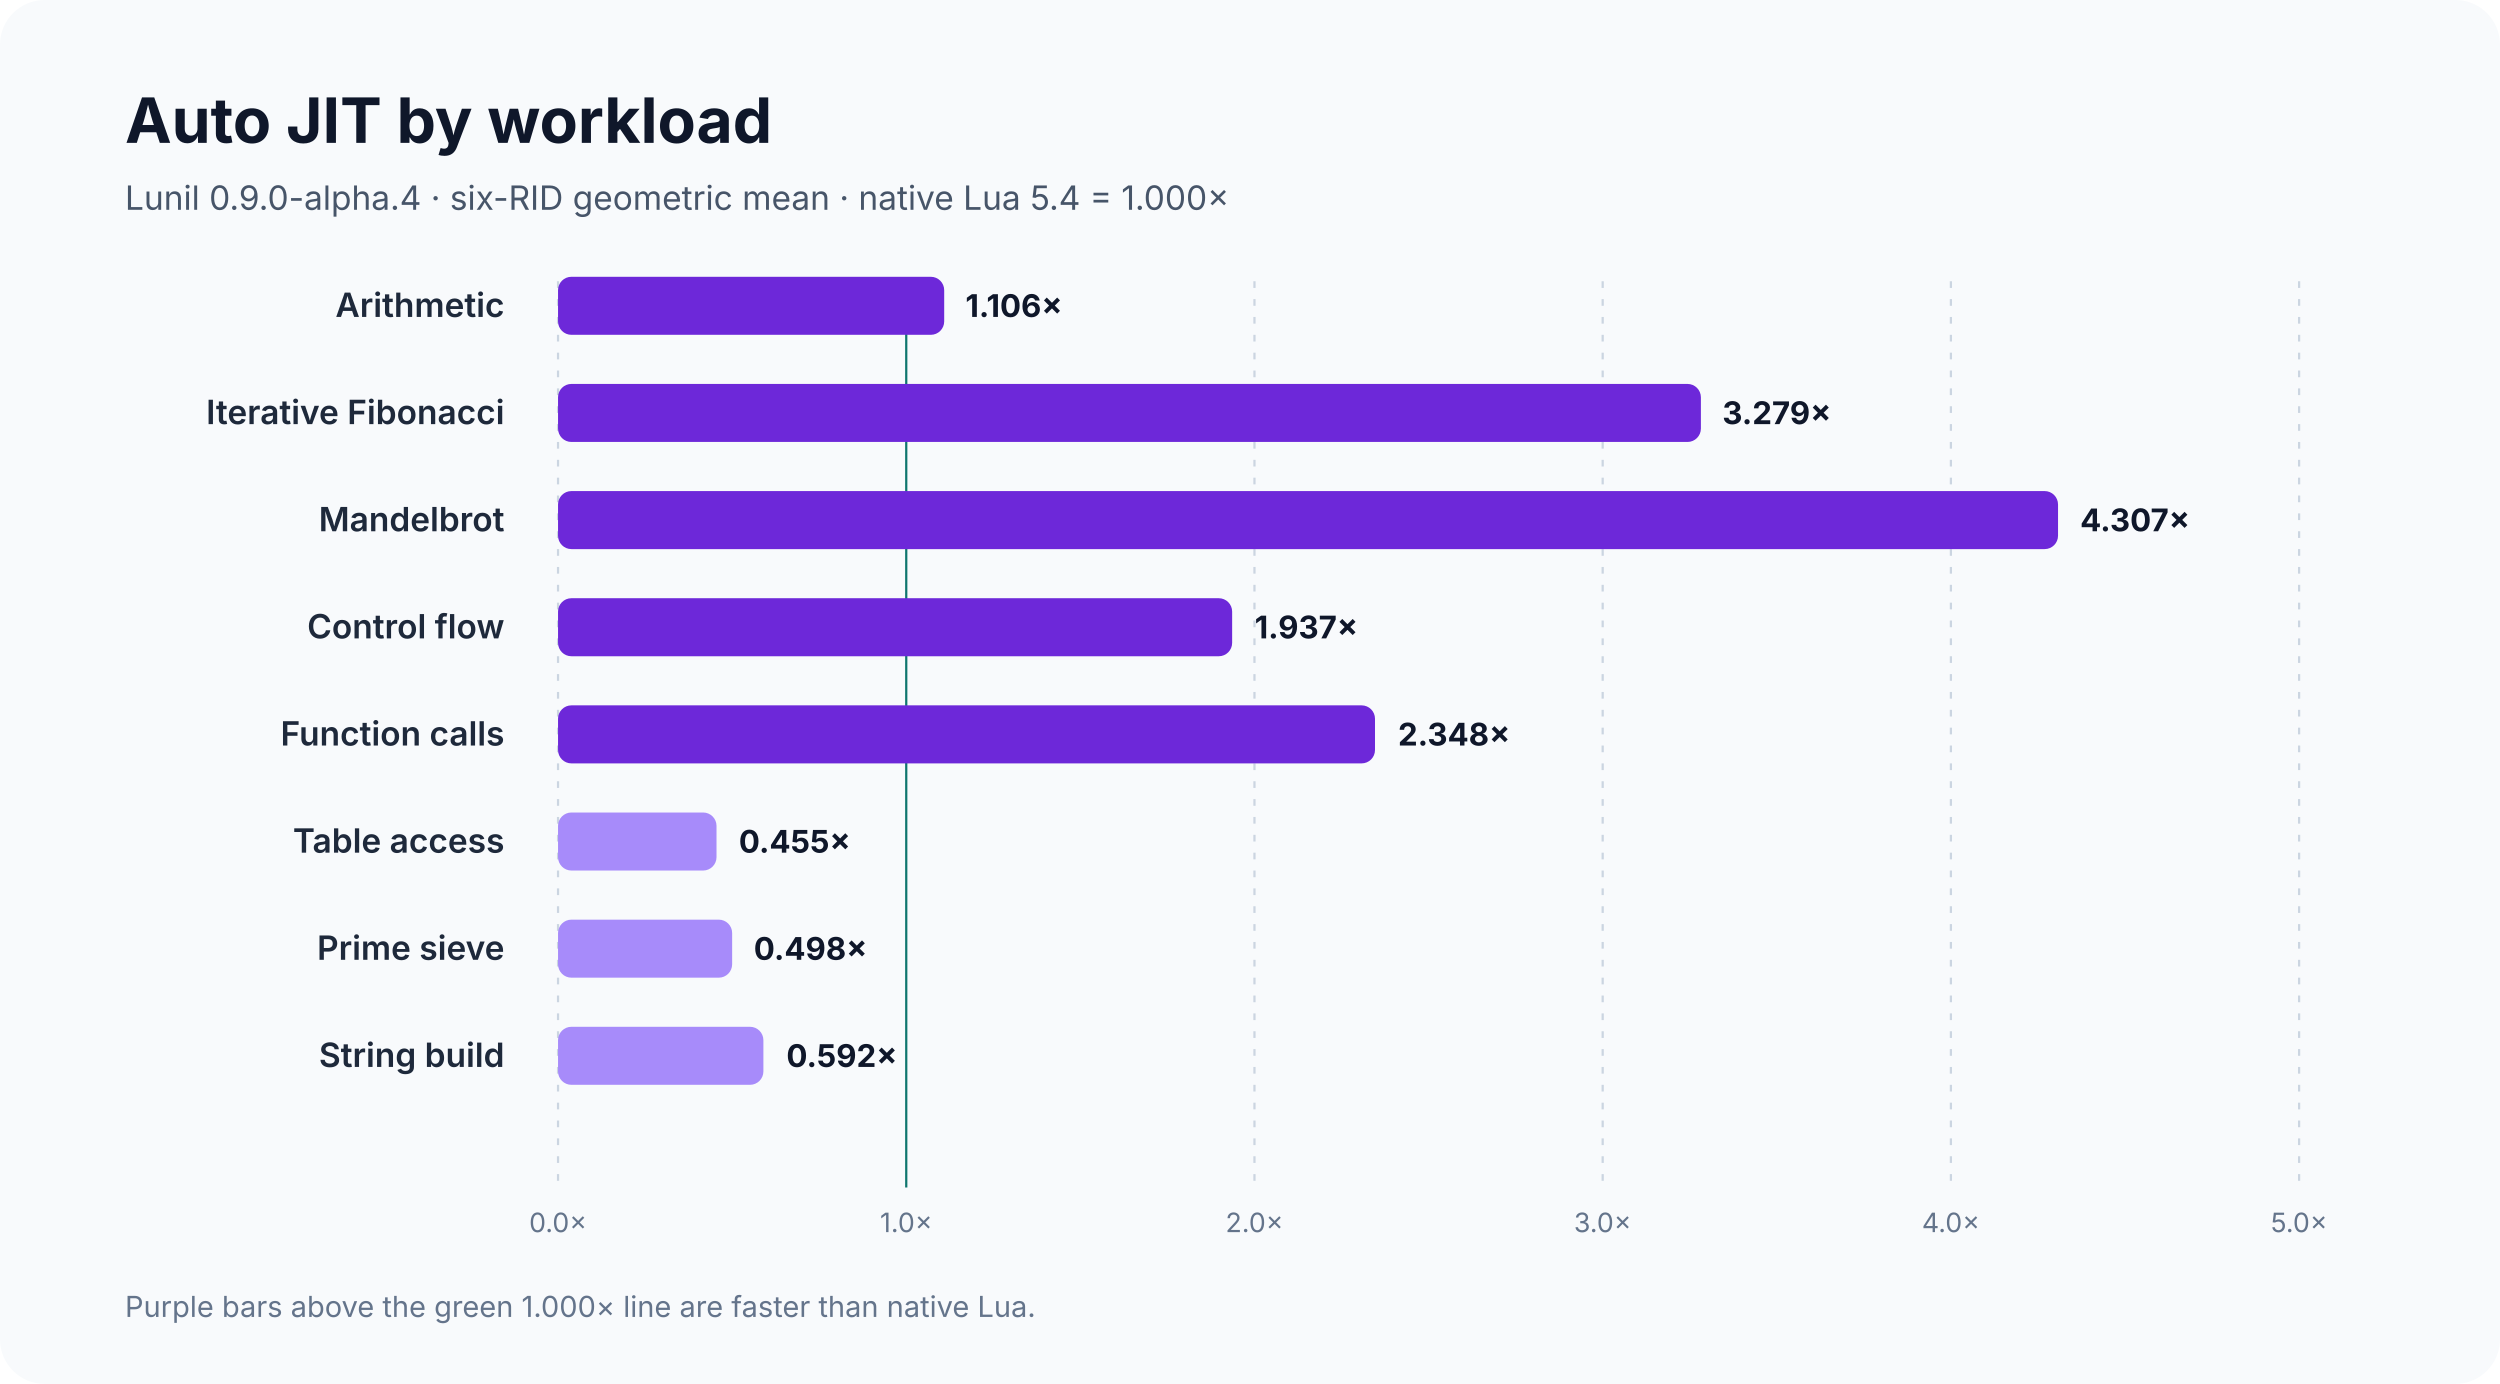
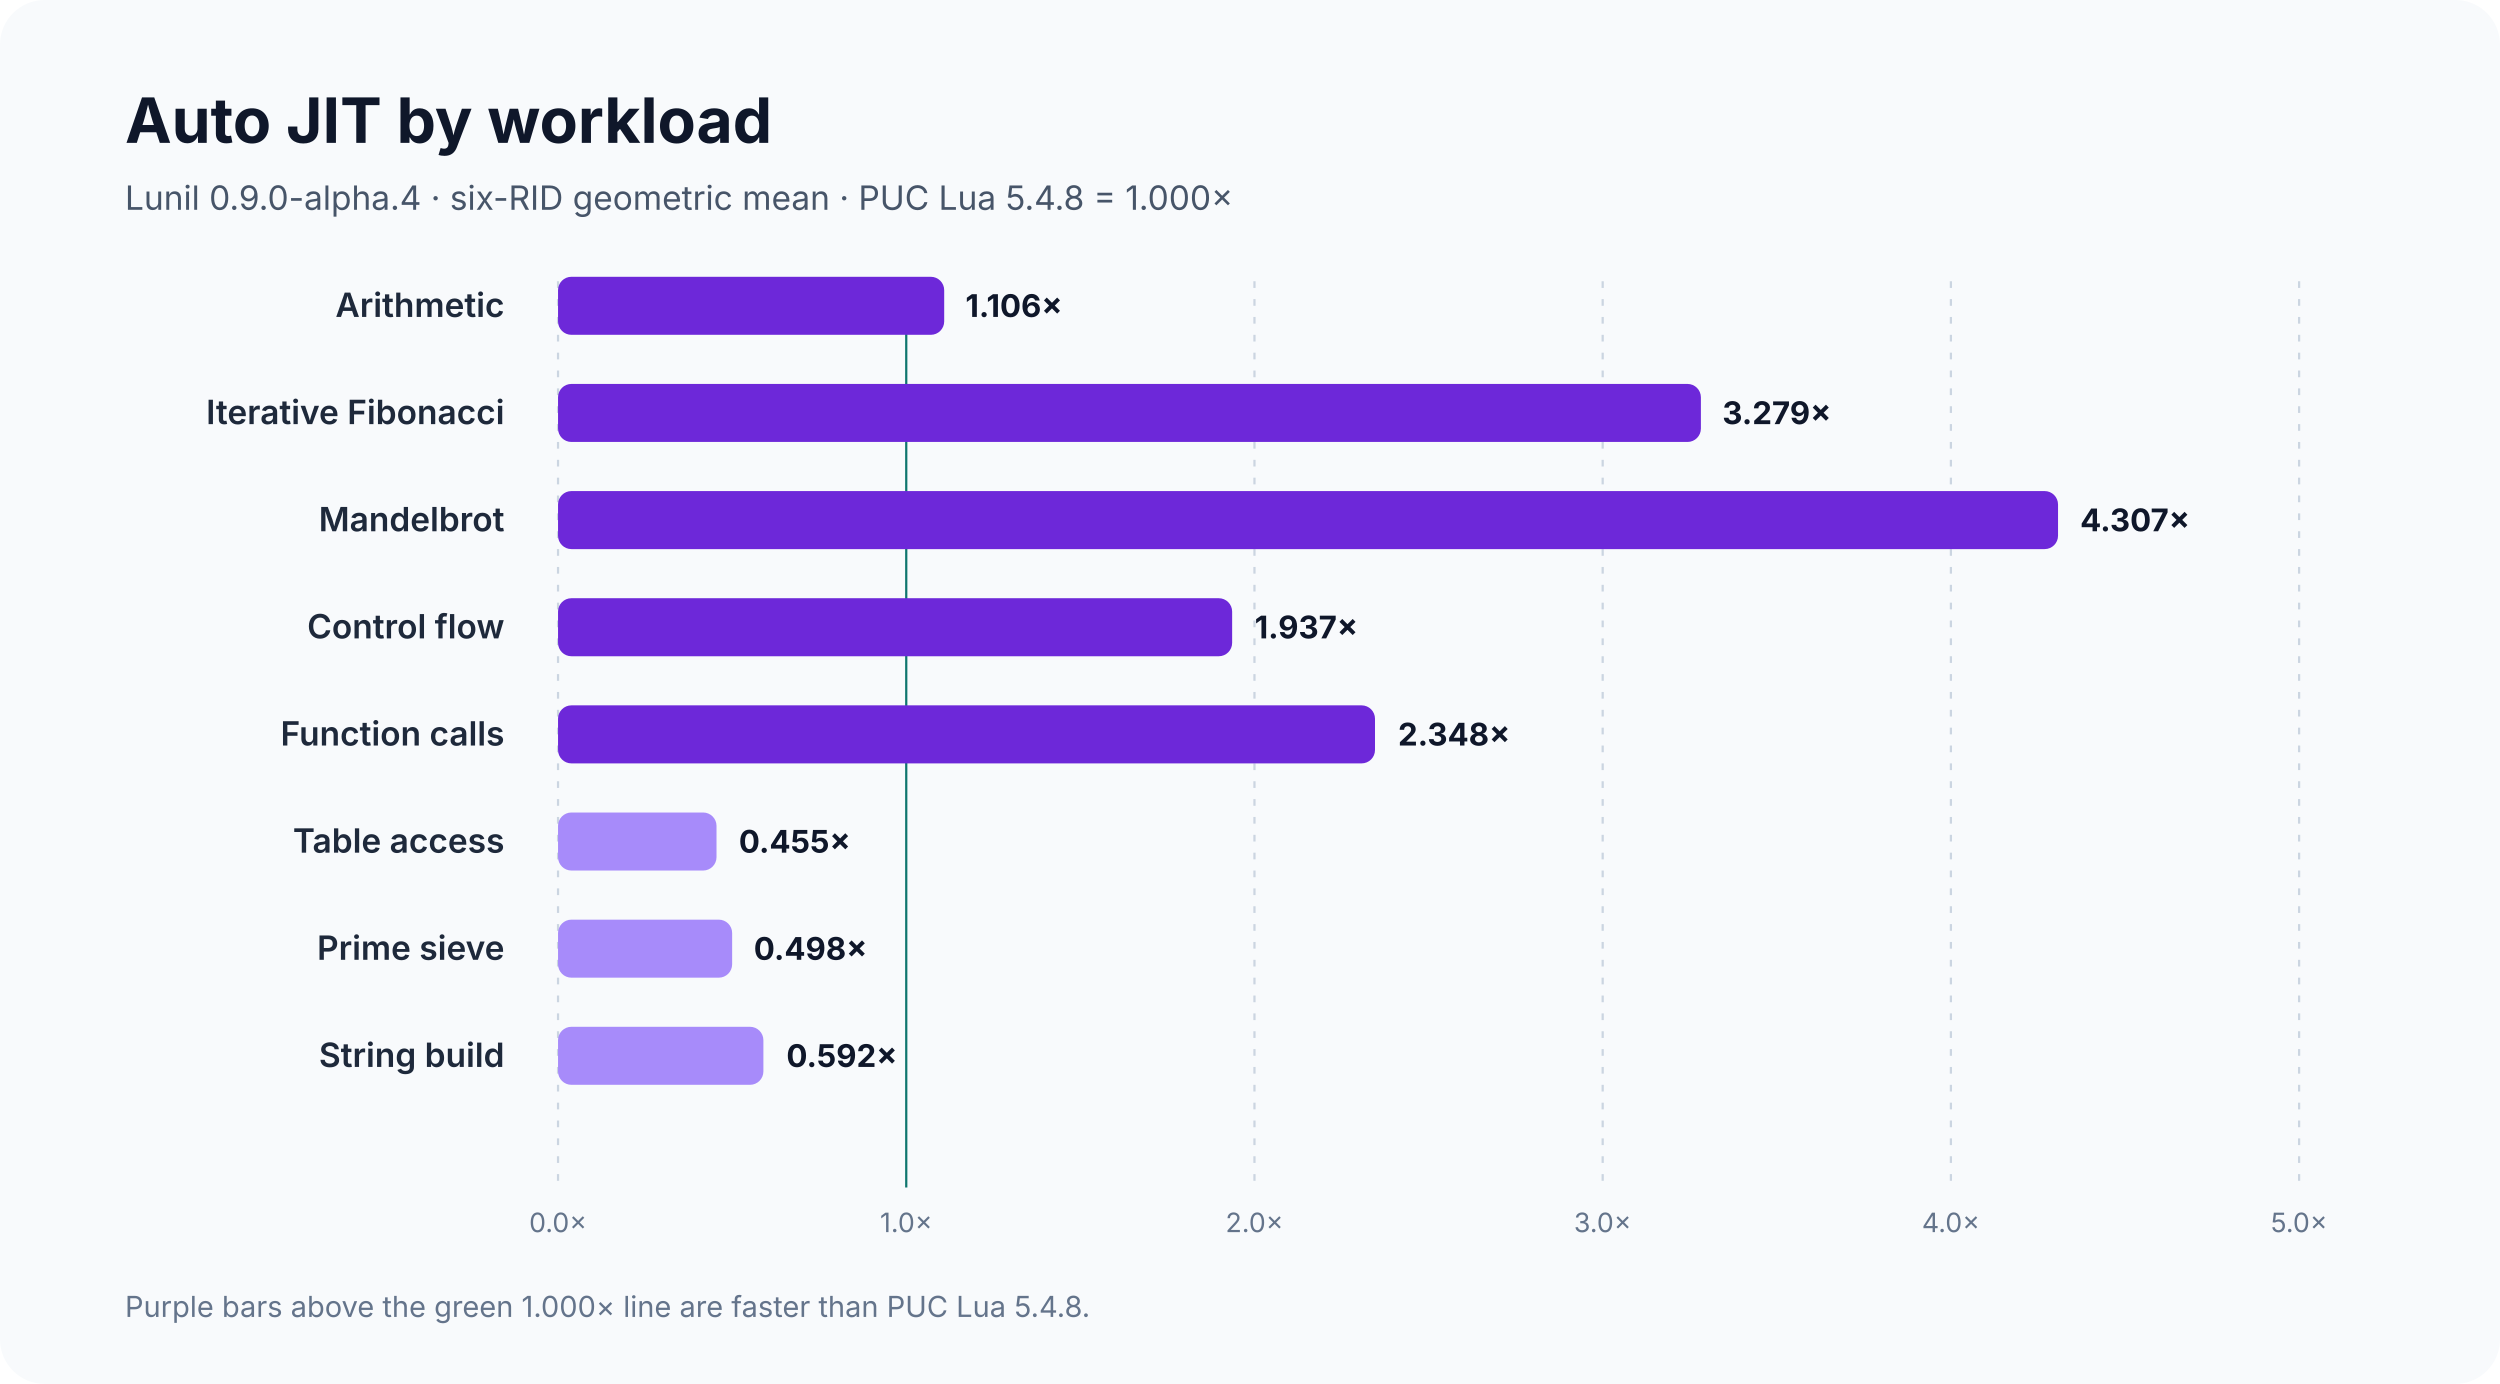
<svg xmlns="http://www.w3.org/2000/svg" width="1120" height="620" viewBox="0 0 1120 620" role="img" aria-labelledby="title desc">
  <rect width="1120" height="620" rx="20" fill="#f8fafc" />
  <text x="56" y="64" font-family="Inter,Segoe UI,sans-serif" font-size="28" font-weight="700" fill="#0f172a">Auto JIT by workload</text>
-   <text x="56" y="94" font-family="Inter,Segoe UI,sans-serif" font-size="15" fill="#475569">Lunil 0.9.0-alpha.4 · six-RID geometric mean · native Lua 5.4 = 1.000×</text>
+   <text x="56" y="94" font-family="Inter,Segoe UI,sans-serif" font-size="15" fill="#475569">Lunil 0.9.0-alpha.4 · six-RID geometric mean · PUC Lua 5.4.8 = 1.000×</text>
  <line x1="250.0" y1="126" x2="250.0" y2="532" stroke="#cbd5e1" stroke-width="1" stroke-dasharray="3 5" />
  <text x="250.0" y="552" text-anchor="middle" font-family="Inter,Segoe UI,sans-serif" font-size="12" fill="#64748b">0.0×</text>
  <line x1="406.0" y1="126" x2="406.0" y2="532" stroke="#0f766e" stroke-width="1" />
  <text x="406.0" y="552" text-anchor="middle" font-family="Inter,Segoe UI,sans-serif" font-size="12" fill="#64748b">1.0×</text>
  <line x1="562.0" y1="126" x2="562.0" y2="532" stroke="#cbd5e1" stroke-width="1" stroke-dasharray="3 5" />
  <text x="562.0" y="552" text-anchor="middle" font-family="Inter,Segoe UI,sans-serif" font-size="12" fill="#64748b">2.0×</text>
  <line x1="718.0" y1="126" x2="718.0" y2="532" stroke="#cbd5e1" stroke-width="1" stroke-dasharray="3 5" />
  <text x="718.0" y="552" text-anchor="middle" font-family="Inter,Segoe UI,sans-serif" font-size="12" fill="#64748b">3.0×</text>
  <line x1="874.0" y1="126" x2="874.0" y2="532" stroke="#cbd5e1" stroke-width="1" stroke-dasharray="3 5" />
  <text x="874.0" y="552" text-anchor="middle" font-family="Inter,Segoe UI,sans-serif" font-size="12" fill="#64748b">4.0×</text>
  <line x1="1030.0" y1="126" x2="1030.0" y2="532" stroke="#cbd5e1" stroke-width="1" stroke-dasharray="3 5" />
  <text x="1030.0" y="552" text-anchor="middle" font-family="Inter,Segoe UI,sans-serif" font-size="12" fill="#64748b">5.0×</text>
  <text x="226" y="142" text-anchor="end" font-family="Inter,Segoe UI,sans-serif" font-size="15" font-weight="600" fill="#1e293b">Arithmetic</text>
  <rect x="250" y="124" width="173.0" height="26" rx="6" fill="#6d28d9" />
  <text x="432.5" y="142" font-family="Inter,Segoe UI,sans-serif" font-size="14" font-weight="700" fill="#0f172a">1.106×</text>
  <text x="226" y="190" text-anchor="end" font-family="Inter,Segoe UI,sans-serif" font-size="15" font-weight="600" fill="#1e293b">Iterative Fibonacci</text>
  <rect x="250" y="172" width="512.0" height="26" rx="6" fill="#6d28d9" />
  <text x="771.6" y="190" font-family="Inter,Segoe UI,sans-serif" font-size="14" font-weight="700" fill="#0f172a">3.279×</text>
  <text x="226" y="238" text-anchor="end" font-family="Inter,Segoe UI,sans-serif" font-size="15" font-weight="600" fill="#1e293b">Mandelbrot</text>
  <rect x="250" y="220" width="672.0" height="26" rx="6" fill="#6d28d9" />
  <text x="931.9" y="238" font-family="Inter,Segoe UI,sans-serif" font-size="14" font-weight="700" fill="#0f172a">4.307×</text>
  <text x="226" y="286" text-anchor="end" font-family="Inter,Segoe UI,sans-serif" font-size="15" font-weight="600" fill="#1e293b">Control flow</text>
  <rect x="250" y="268" width="302.0" height="26" rx="6" fill="#6d28d9" />
  <text x="562.1" y="286" font-family="Inter,Segoe UI,sans-serif" font-size="14" font-weight="700" fill="#0f172a">1.937×</text>
  <text x="226" y="334" text-anchor="end" font-family="Inter,Segoe UI,sans-serif" font-size="15" font-weight="600" fill="#1e293b">Function calls</text>
  <rect x="250" y="316" width="366.0" height="26" rx="6" fill="#6d28d9" />
  <text x="626.3" y="334" font-family="Inter,Segoe UI,sans-serif" font-size="14" font-weight="700" fill="#0f172a">2.348×</text>
  <text x="226" y="382" text-anchor="end" font-family="Inter,Segoe UI,sans-serif" font-size="15" font-weight="600" fill="#1e293b">Table access</text>
  <rect x="250" y="364" width="71.0" height="26" rx="6" fill="#a78bfa" />
  <text x="331.0" y="382" font-family="Inter,Segoe UI,sans-serif" font-size="14" font-weight="700" fill="#0f172a">0.455×</text>
  <text x="226" y="430" text-anchor="end" font-family="Inter,Segoe UI,sans-serif" font-size="15" font-weight="600" fill="#1e293b">Prime sieve</text>
  <rect x="250" y="412" width="78.0" height="26" rx="6" fill="#a78bfa" />
  <text x="337.7" y="430" font-family="Inter,Segoe UI,sans-serif" font-size="14" font-weight="700" fill="#0f172a">0.498×</text>
  <text x="226" y="478" text-anchor="end" font-family="Inter,Segoe UI,sans-serif" font-size="15" font-weight="600" fill="#1e293b">String build</text>
  <rect x="250" y="460" width="92.0" height="26" rx="6" fill="#a78bfa" />
  <text x="352.3" y="478" font-family="Inter,Segoe UI,sans-serif" font-size="14" font-weight="700" fill="#0f172a">0.592×</text>
-   <text x="56" y="590" font-family="Inter,Segoe UI,sans-serif" font-size="13" fill="#64748b">Purple bars above the green 1.000× line are faster than native Lua.</text>
+   <text x="56" y="590" font-family="Inter,Segoe UI,sans-serif" font-size="13" fill="#64748b">Purple bars above the green 1.000× line are faster than PUC Lua 5.4.8.</text>
</svg>
